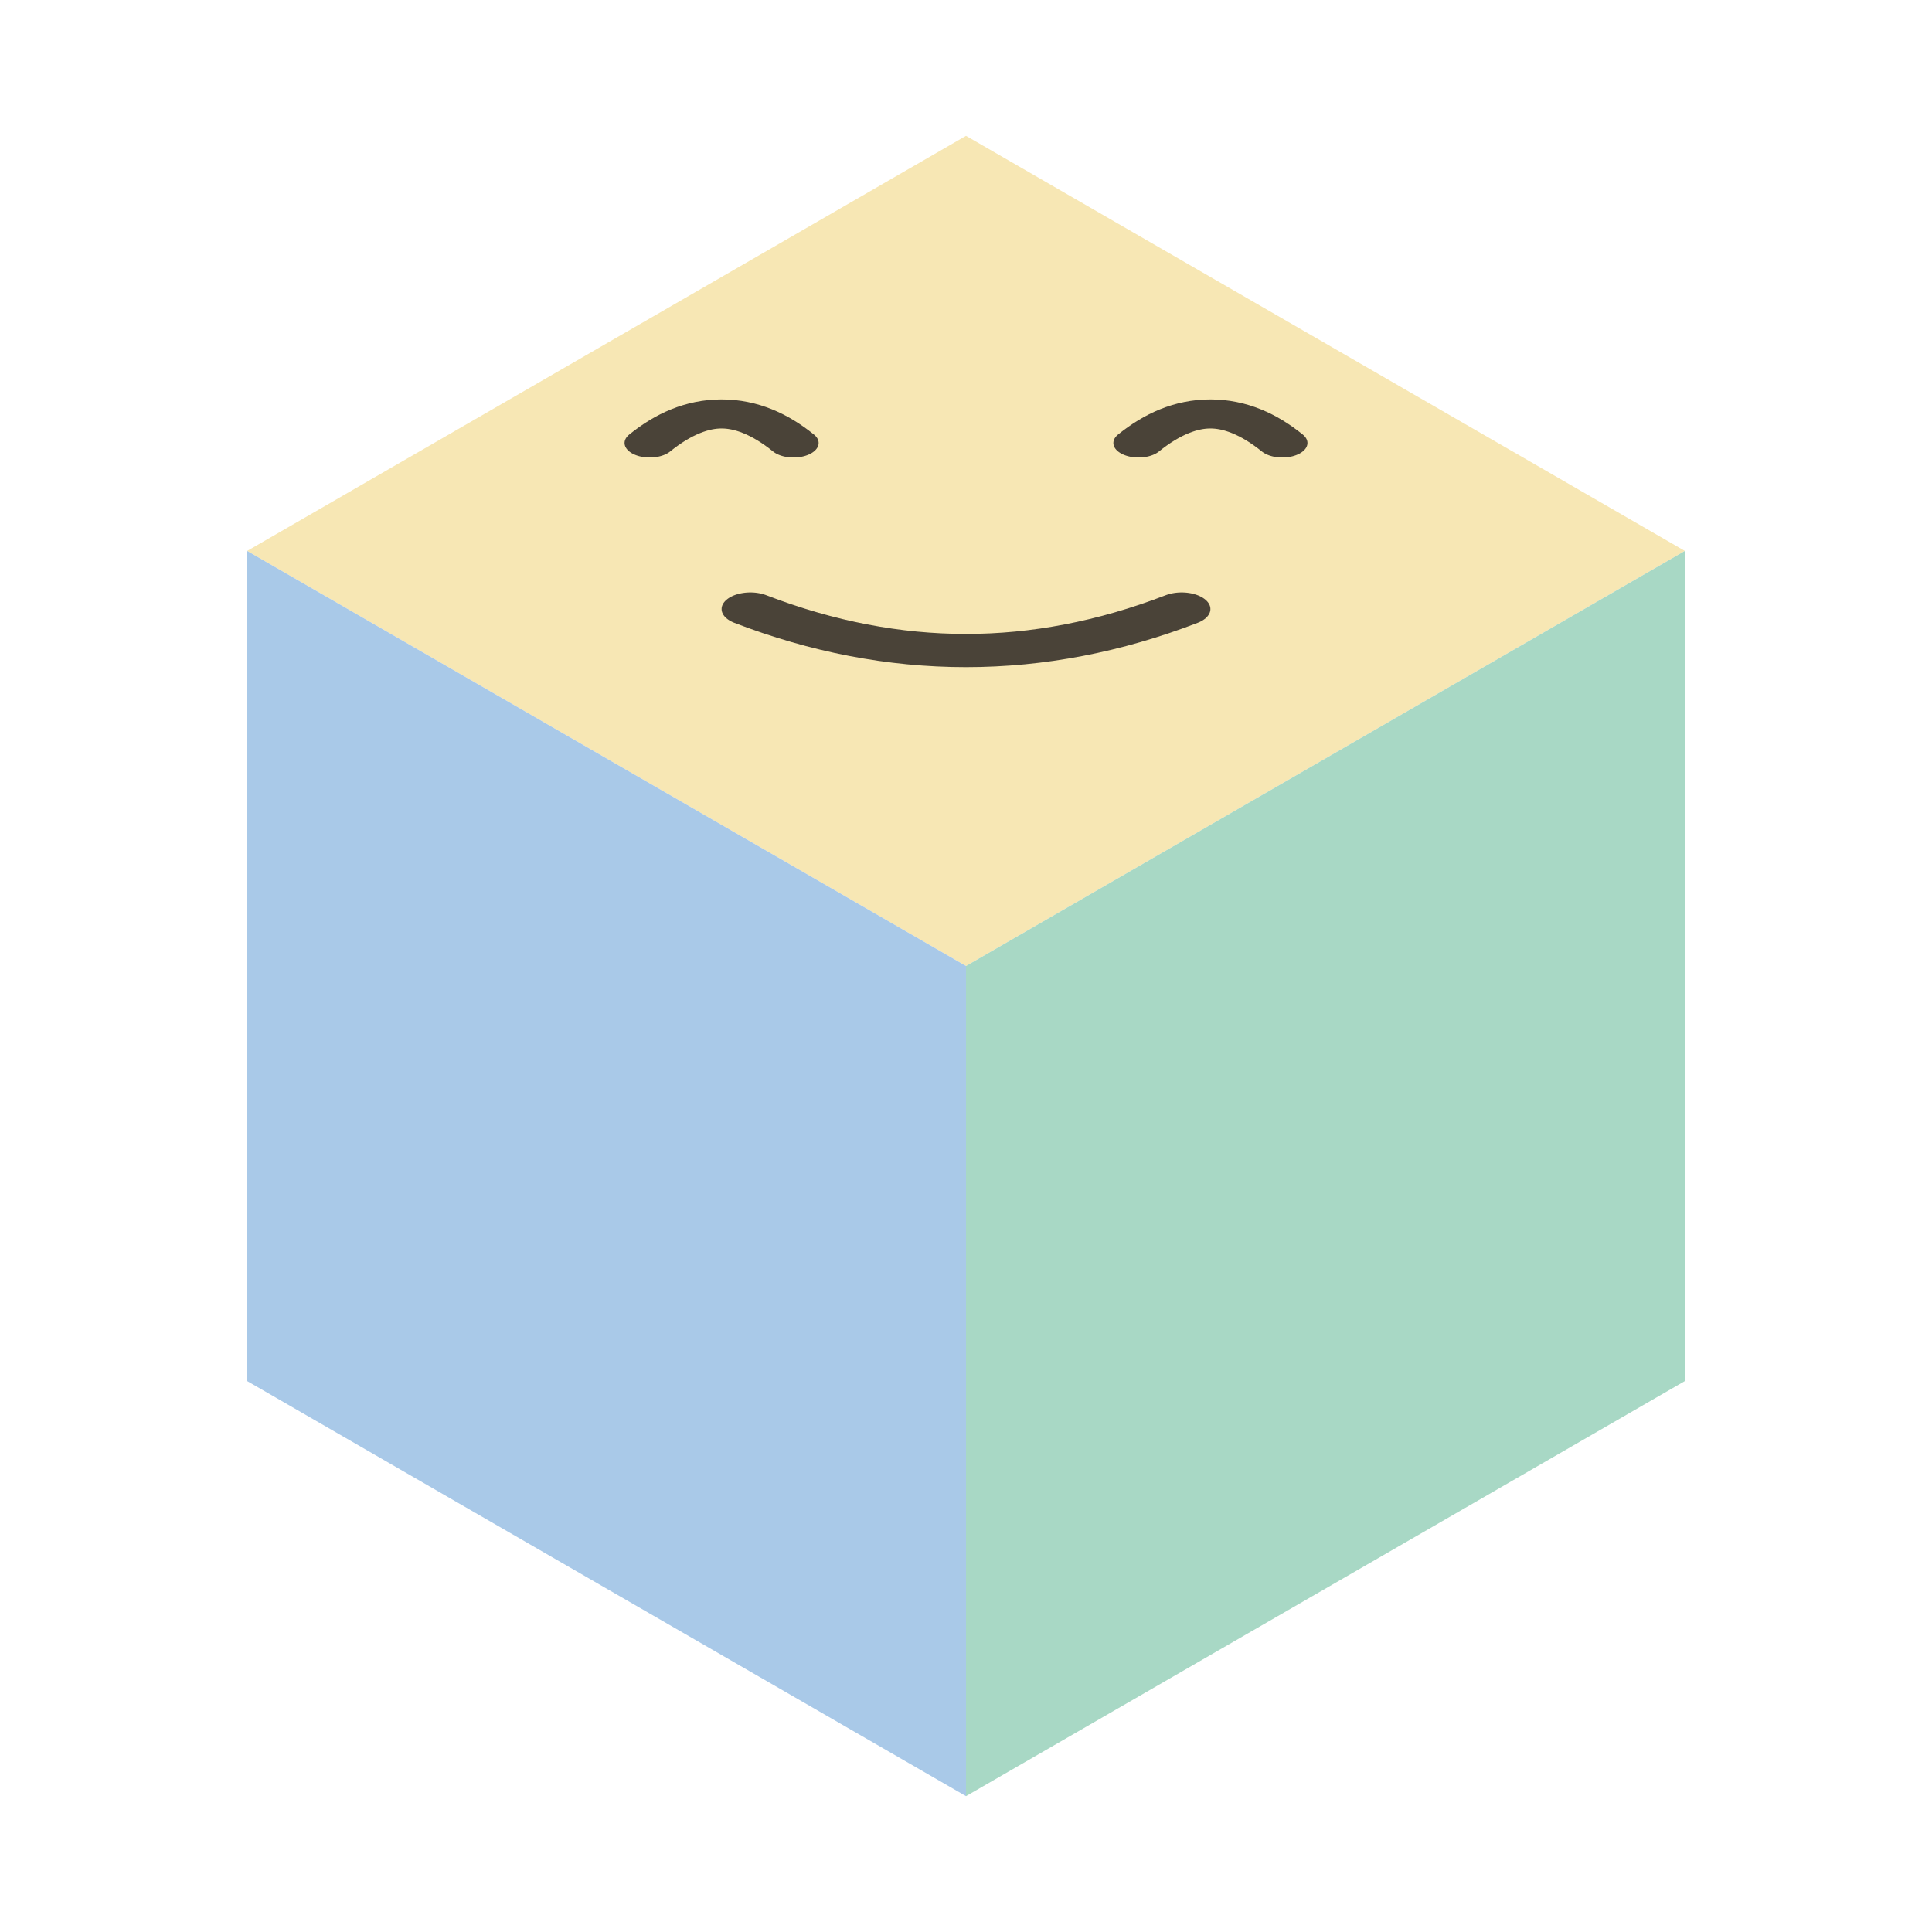
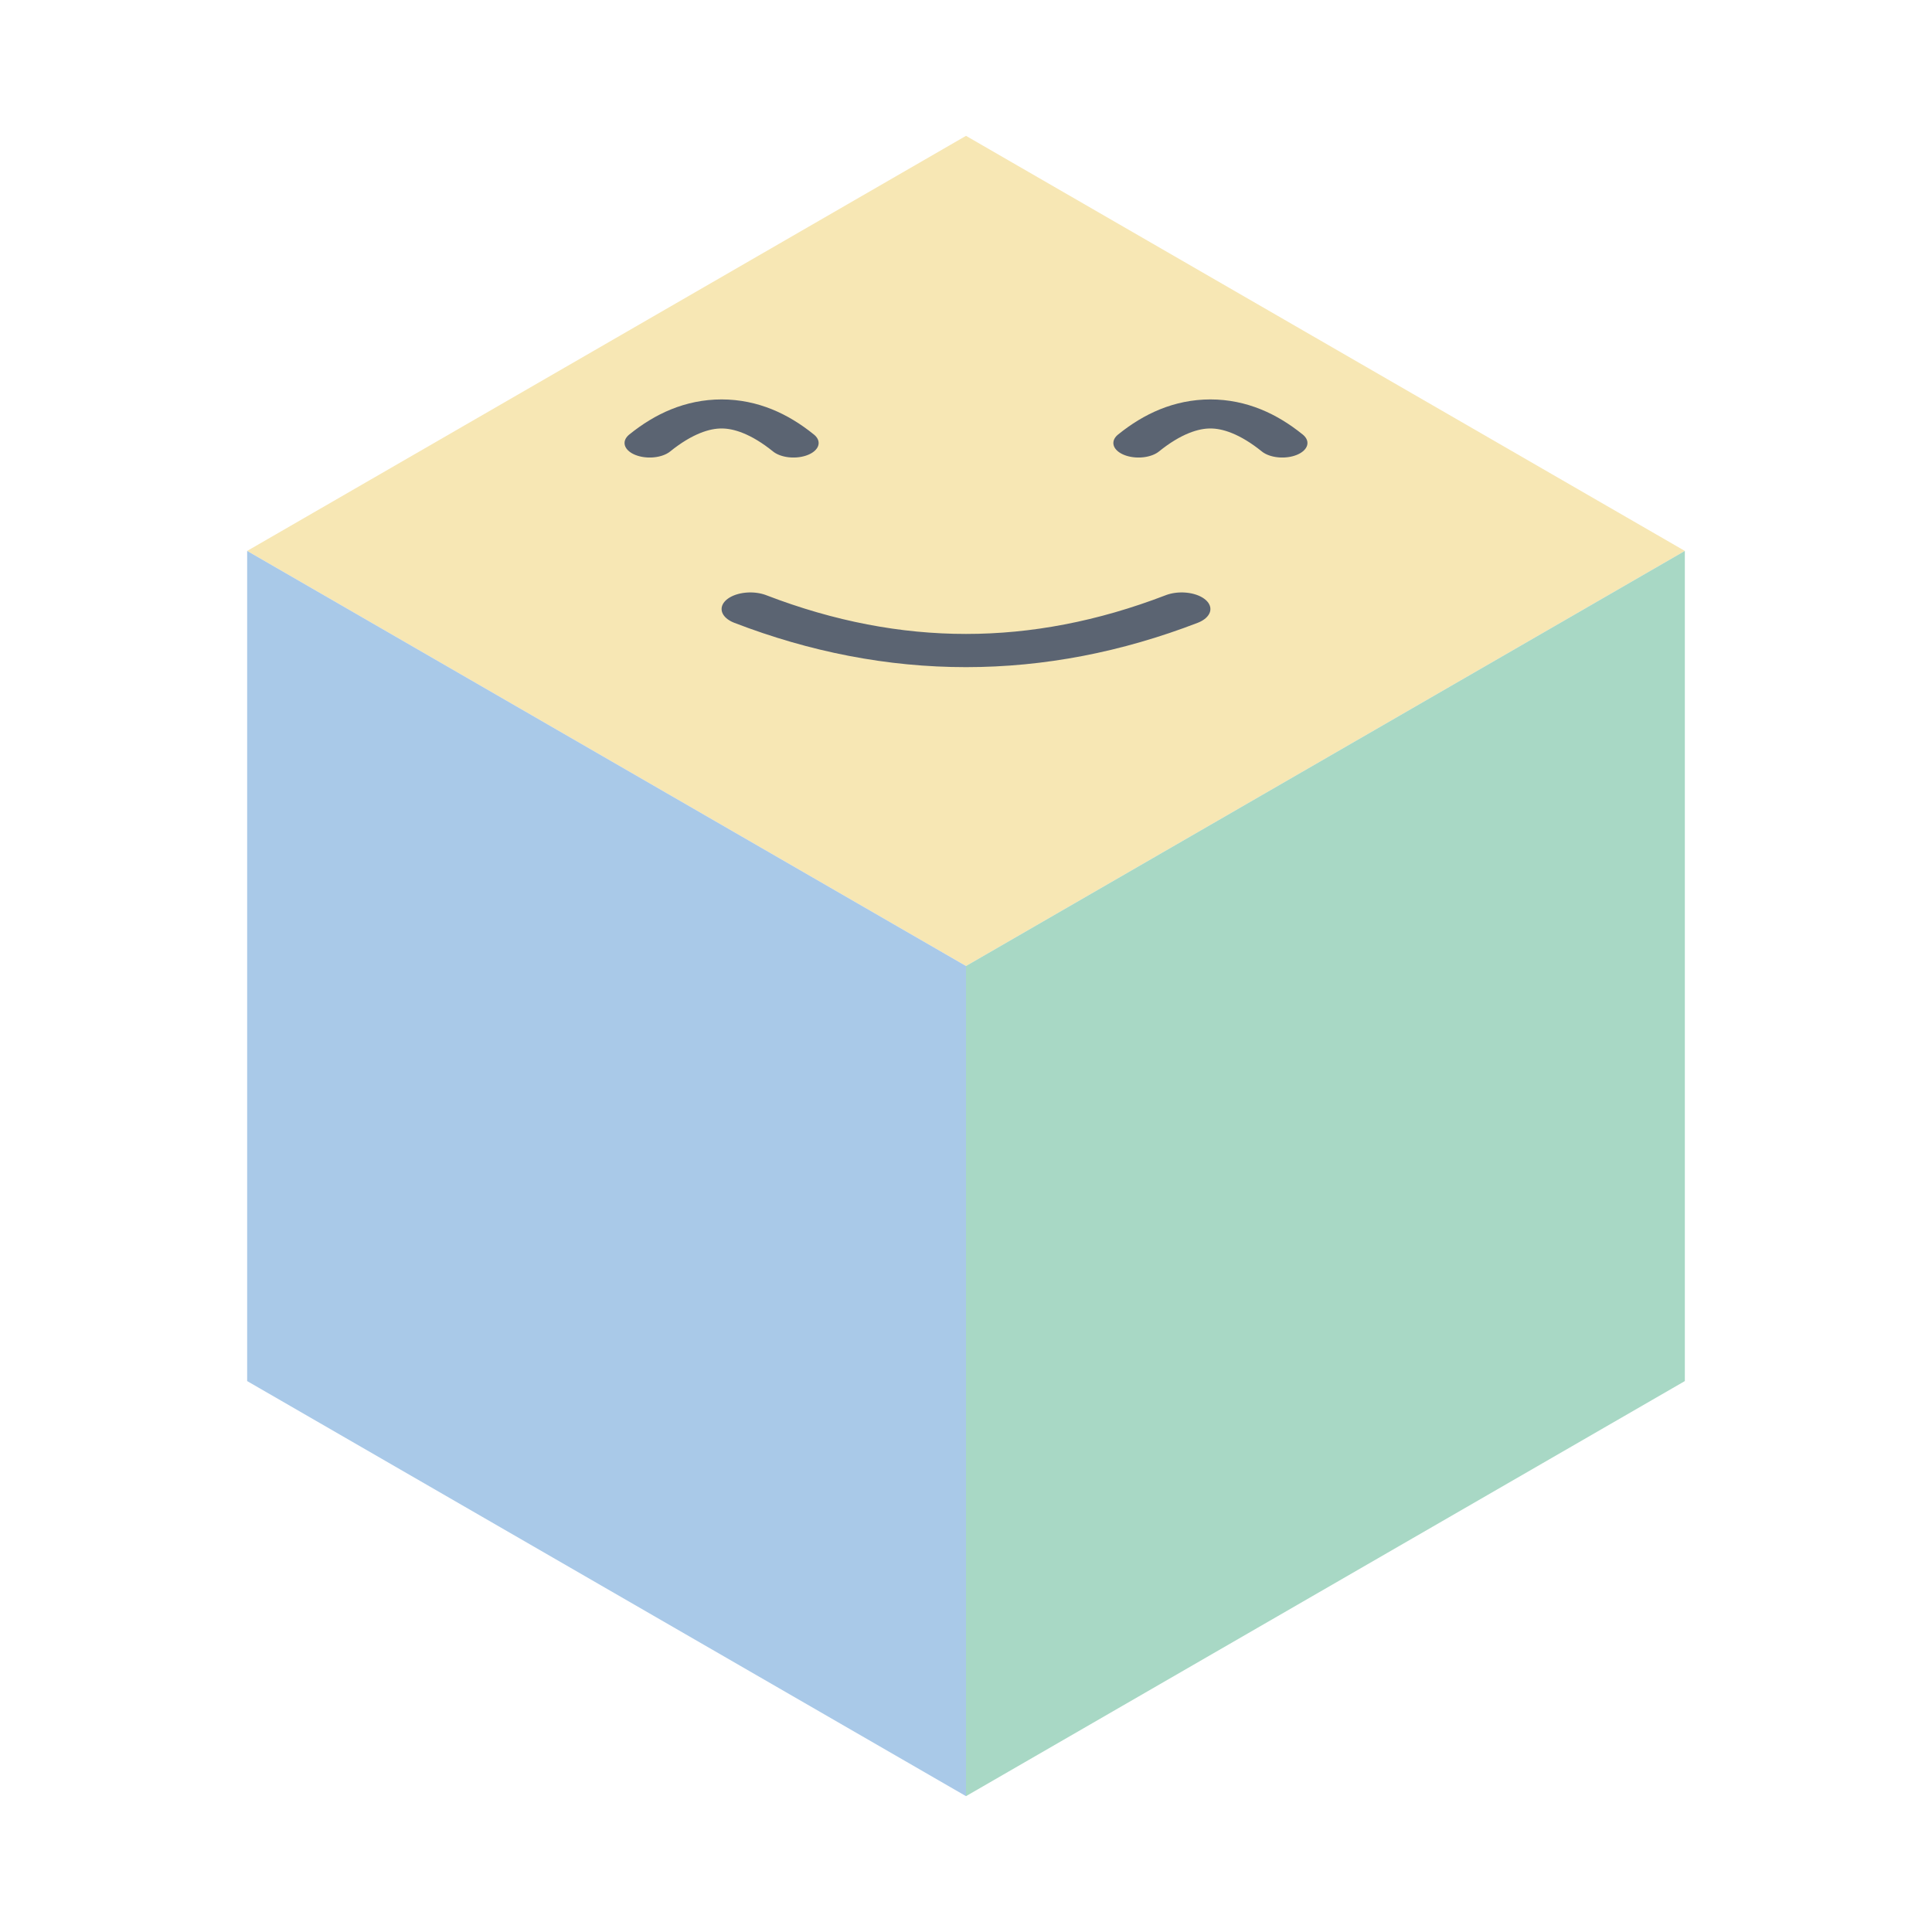
<svg xmlns="http://www.w3.org/2000/svg" width="1024" height="1024" viewBox="0 0 1024 1024">
  <polygon points="512,72 893,292 512,512 131,292" fill="#F7E7B4" />
  <polygon points="893,292 893,732 512,952 512,512" fill="#A8D8C5" />
  <polygon points="131,292 512,512 512,952 131,732" fill="#A9C9E8" />
  <g transform="matrix(381 0 0 -220 512 292)">
-     <path d="M -0.44 0.26 Q -0.34 0.40 -0.24 0.26" fill="none" stroke="#4A4338" stroke-width="0.07" stroke-linecap="round" />
-     <path d="M 0.24 0.26 Q 0.34 0.40 0.44 0.26" fill="none" stroke="#4A4338" stroke-width="0.07" stroke-linecap="round" />
-     <path d="M -0.30 -0.14 Q 0 -0.34 0.30 -0.14" fill="none" stroke="#4A4338" stroke-width="0.08" stroke-linecap="round" />
+     <path d="M -0.44 0.26 Q -0.34 0.40 -0.24 0.26" fill="none" stroke="#5B6472" stroke-width="0.07" stroke-linecap="round" />
+     <path d="M 0.24 0.26 Q 0.34 0.40 0.44 0.26" fill="none" stroke="#5B6472" stroke-width="0.07" stroke-linecap="round" />
+     <path d="M -0.30 -0.14 Q 0 -0.34 0.30 -0.14" fill="none" stroke="#5B6472" stroke-width="0.08" stroke-linecap="round" />
  </g>
</svg>
